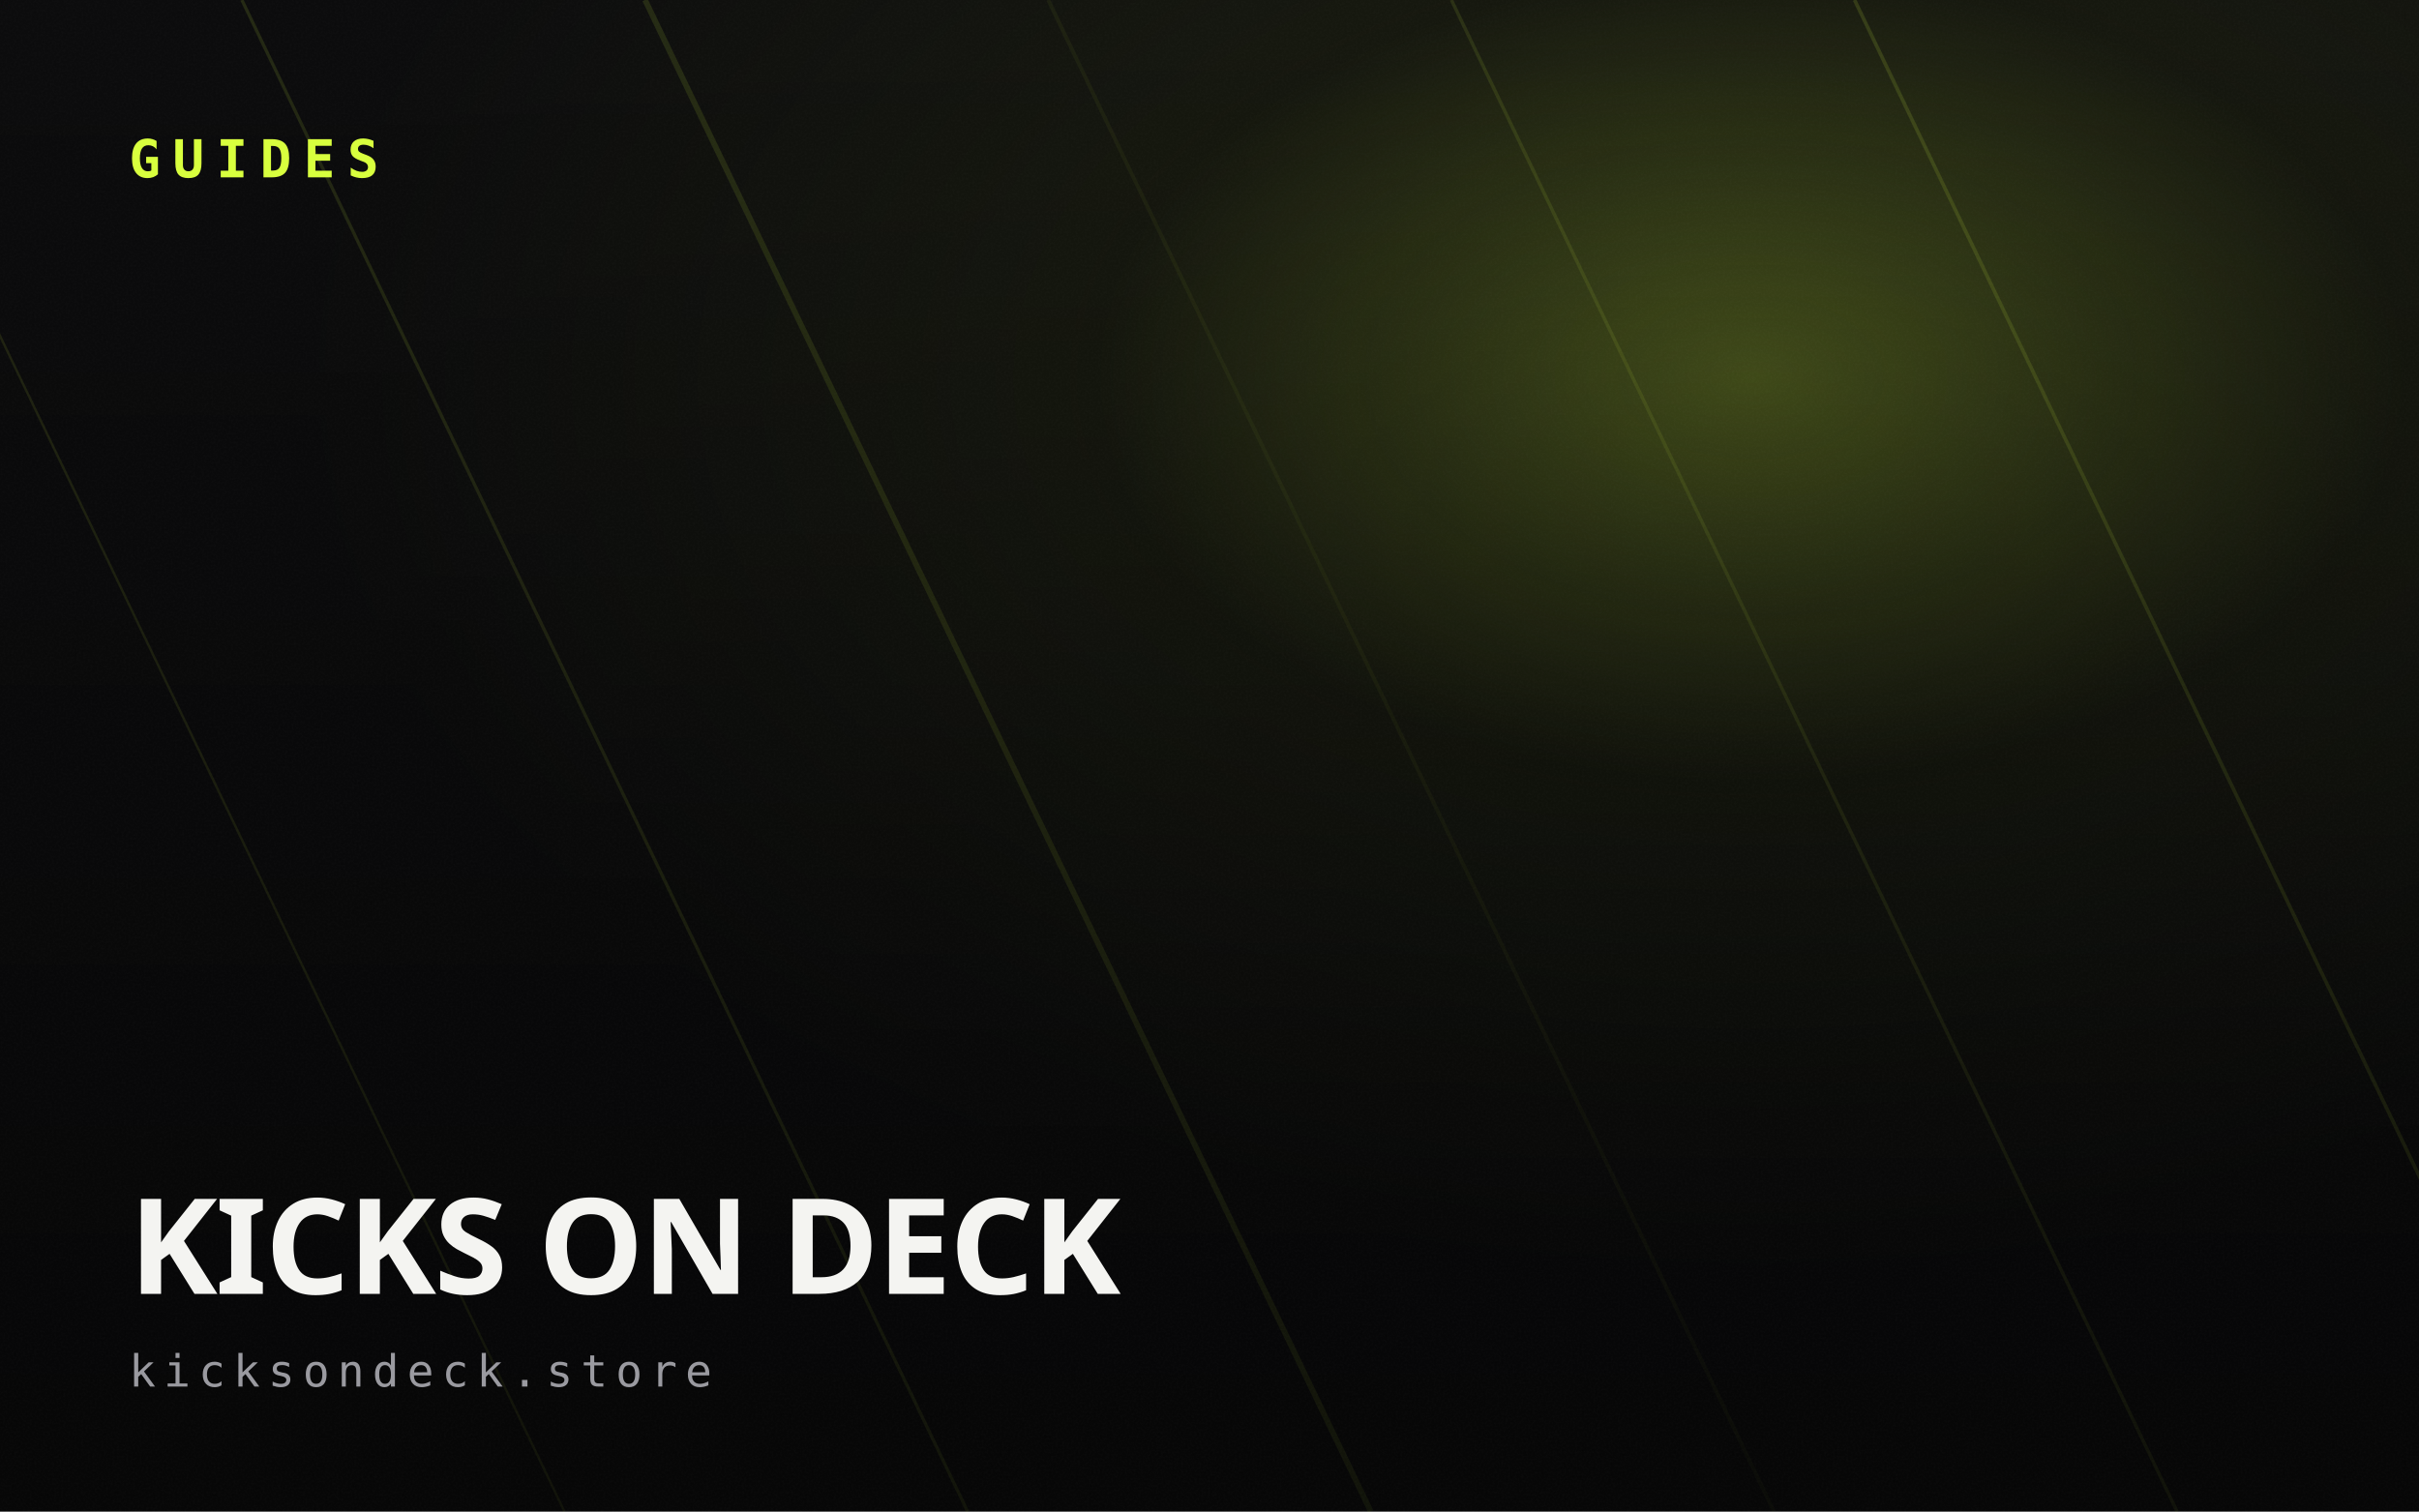
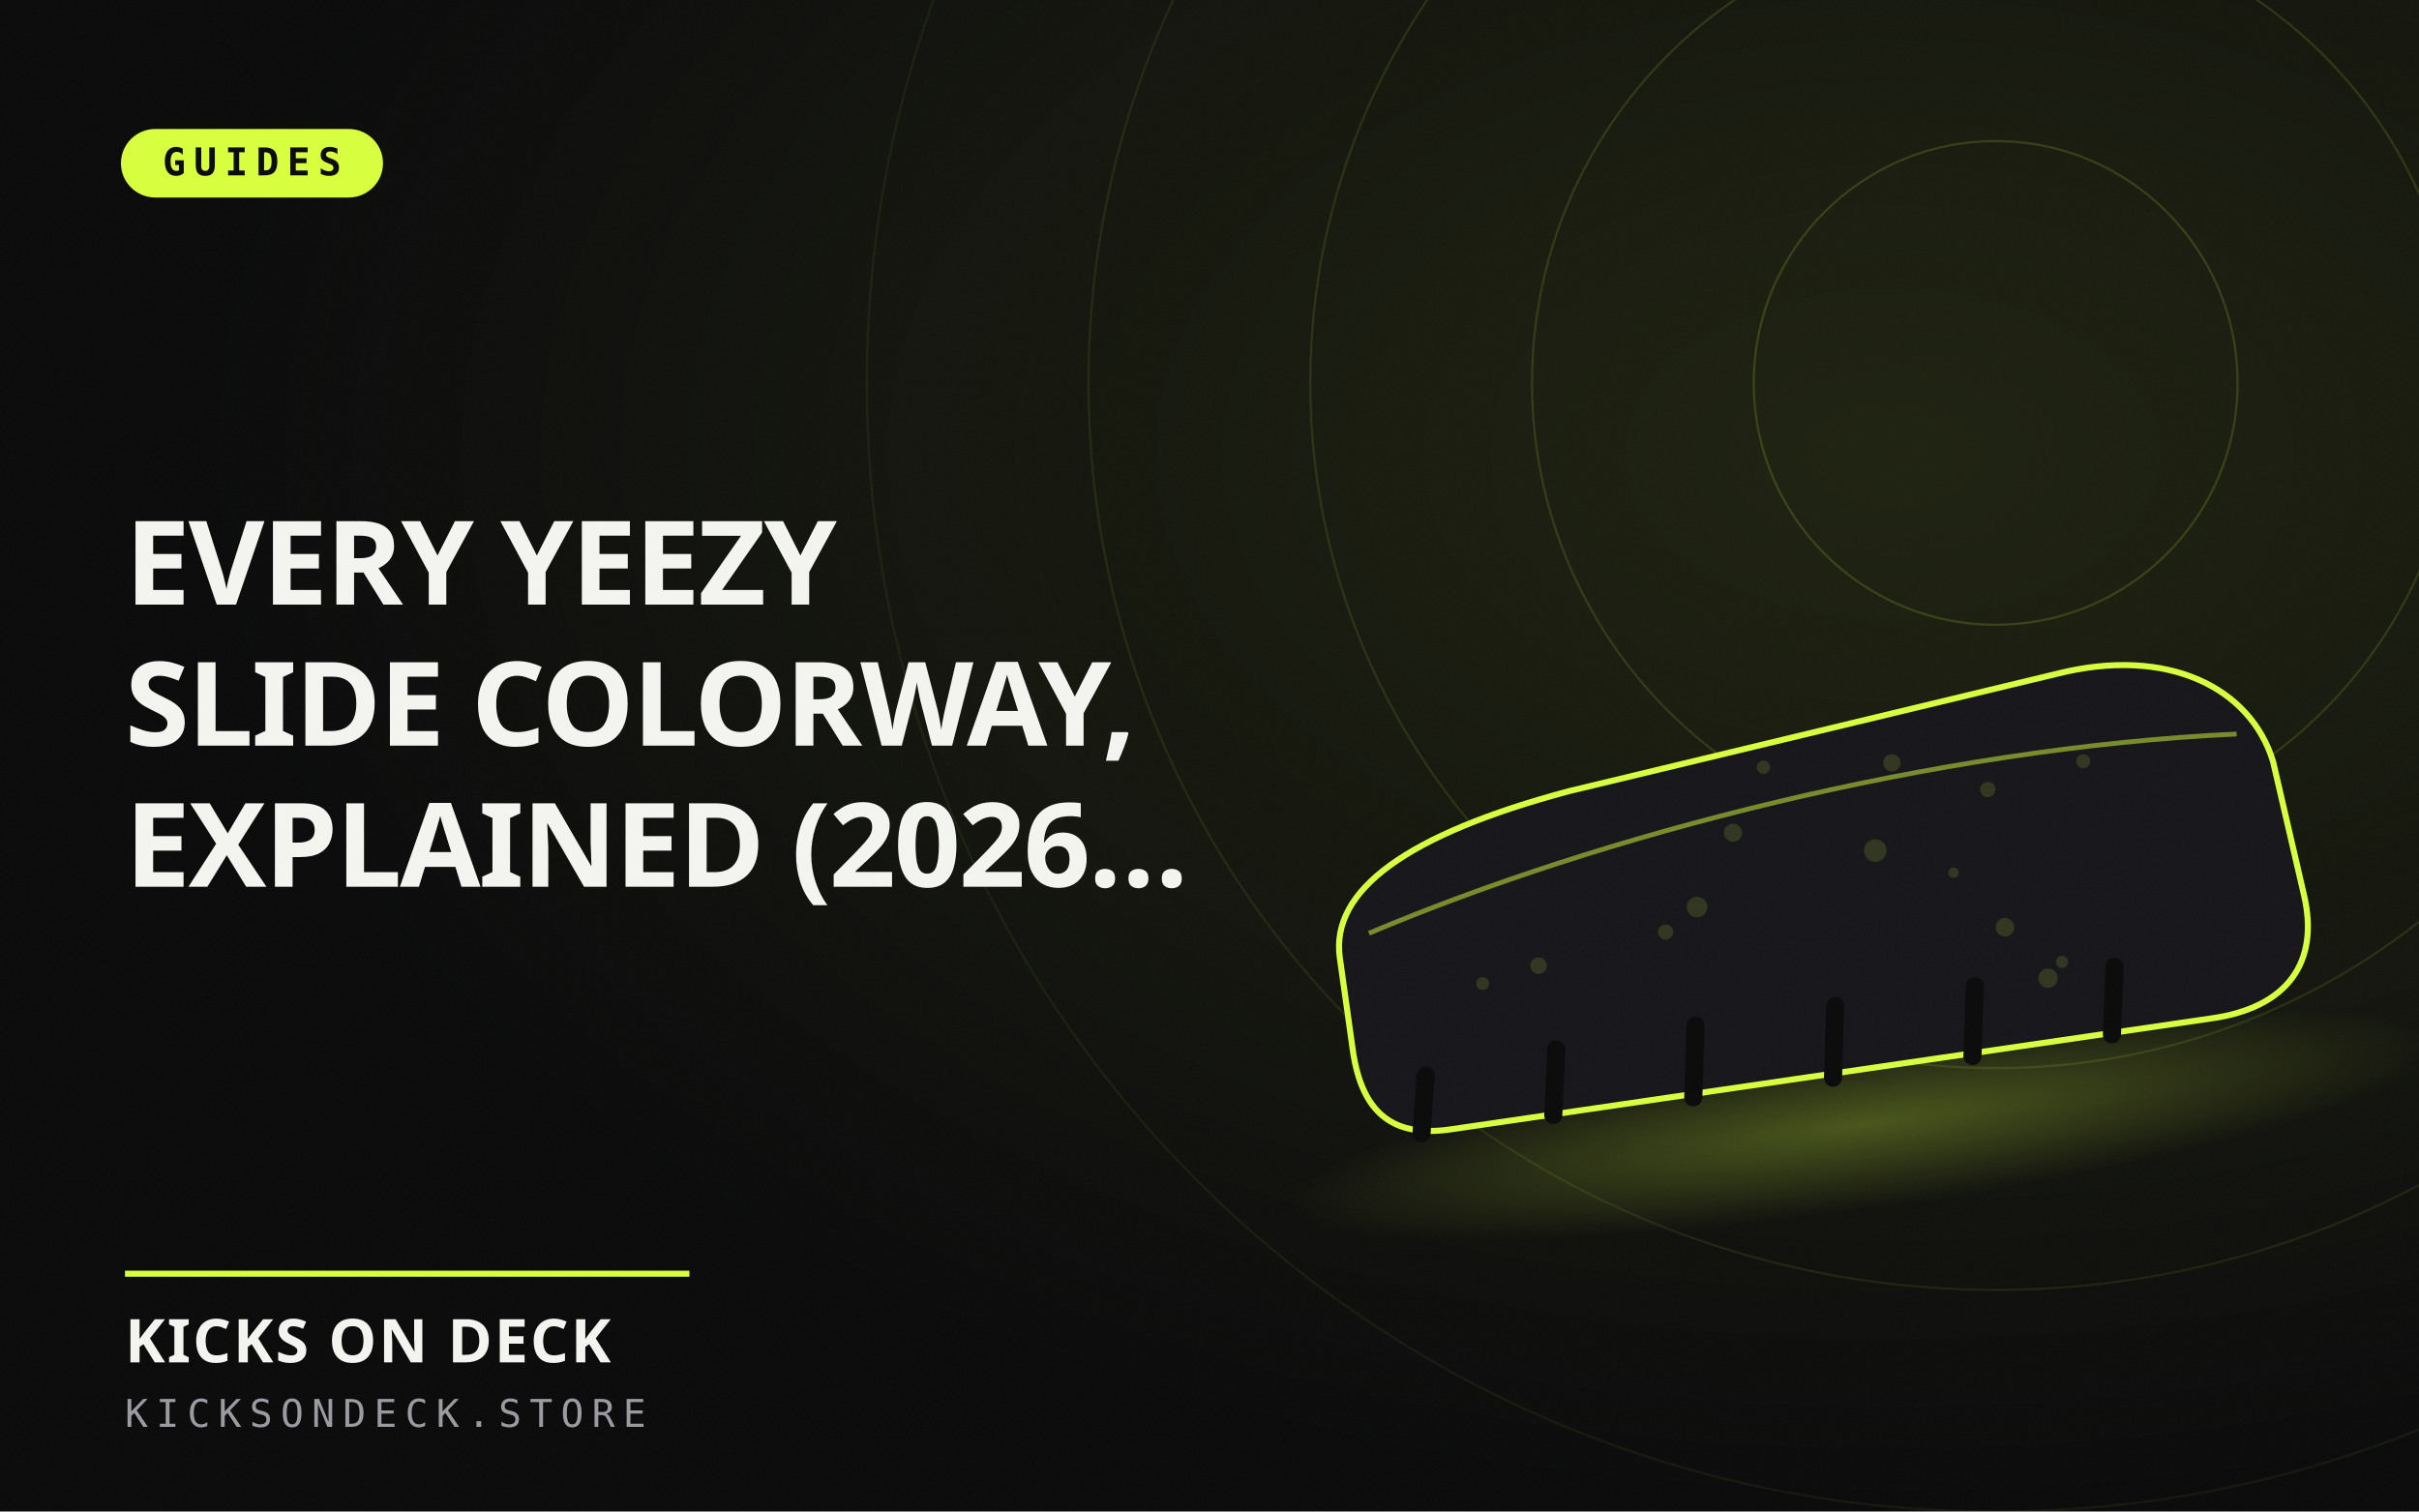
<svg xmlns="http://www.w3.org/2000/svg" viewBox="0 0 1200 750" width="1200" height="750" role="img" aria-label="Every Yeezy Slide Colorway, Explained (2026 Guide)">
  <defs>
-     <radialGradient id="glow" cx="72.2%" cy="24.9%" r="60%">
-       <stop offset="0%" stop-color="#d8ff3e" stop-opacity="0.30" />
-       <stop offset="45%" stop-color="#d8ff3e" stop-opacity="0.05" />
-       <stop offset="100%" stop-color="#d8ff3e" stop-opacity="0" />
-     </radialGradient>
    <filter id="grain">
      <feTurbulence type="fractalNoise" baseFrequency="0.9" numOctaves="2" stitchTiles="stitch" />
      <feColorMatrix type="saturate" values="0" />
      <feComponentTransfer>
        <feFuncA type="linear" slope="0.05" />
      </feComponentTransfer>
    </filter>
-     <linearGradient id="vig" x1="0" y1="0" x2="0" y2="1">
-       <stop offset="0%" stop-color="#000" stop-opacity="0" />
-       <stop offset="100%" stop-color="#000" stop-opacity="0.55" />
-     </linearGradient>
+     <radialGradient id="floor" cx="50%" cy="50%" r="50%">
+       <stop offset="0%" stop-color="#d8ff3e" stop-opacity="0.28" />
+       <stop offset="100%" stop-color="#d8ff3e" stop-opacity="0" />
+     </radialGradient>
+     <radialGradient id="wash" cx="78%" cy="30%" r="70%">
+       <stop offset="0%" stop-color="#d8ff3e" stop-opacity="0.10" />
+       <stop offset="100%" stop-color="#d8ff3e" stop-opacity="0" />
+     </radialGradient>
+     <clipPath id="shoeclip">
+       <path d="M24,150 C24,116 66,94 148,84 L396,60 C452,54 490,80 496,118 L502,186 C505,220 486,240 448,240 L66,242 C36,242 24,226 24,196 Z" />
+     </clipPath>
  </defs>
  <rect width="1200" height="750" fill="#0a0a0b" />
-   <rect width="1200" height="750" fill="url(#glow)" />
-   <line x1="-80" y1="0" x2="280" y2="750" stroke="#d8ff3e" stroke-width="1.2" opacity="0.116" />
-   <line x1="120" y1="0" x2="480" y2="750" stroke="#d8ff3e" stroke-width="1.6" opacity="0.124" />
-   <line x1="320" y1="0" x2="680" y2="750" stroke="#d8ff3e" stroke-width="2.8" opacity="0.120" />
-   <line x1="520" y1="0" x2="880" y2="750" stroke="#d8ff3e" stroke-width="1.9" opacity="0.054" />
-   <line x1="720" y1="0" x2="1080" y2="750" stroke="#d8ff3e" stroke-width="1.7" opacity="0.106" />
-   <line x1="920" y1="0" x2="1280" y2="750" stroke="#d8ff3e" stroke-width="1.8" opacity="0.140" />
-   <rect width="1200" height="750" fill="url(#vig)" />
-   <rect width="1200" height="750" filter="url(#grain)" opacity="0.6" />
+   <rect width="1200" height="750" fill="url(#wash)" />
+   <circle cx="990" cy="190" r="120" fill="none" stroke="#d8ff3e" stroke-width="1.1" opacity="0.160" />
+   <circle cx="990" cy="190" r="230" fill="none" stroke="#d8ff3e" stroke-width="1.1" opacity="0.135" />
+   <circle cx="990" cy="190" r="340" fill="none" stroke="#d8ff3e" stroke-width="1.1" opacity="0.110" />
+   <circle cx="990" cy="190" r="450" fill="none" stroke="#d8ff3e" stroke-width="1.1" opacity="0.085" />
+   <circle cx="990" cy="190" r="560" fill="none" stroke="#d8ff3e" stroke-width="1.1" opacity="0.060" />
+   <g transform="translate(620,330) rotate(-8)">
+     <ellipse cx="270" cy="268" rx="290" ry="42" fill="url(#floor)" />
+     <path d="M24,150 C24,116 66,94 148,84 L396,60 C452,54 490,80 496,118 L502,186 C505,220 486,240 448,240 L66,242 C36,242 24,226 24,196 Z" fill="#16161a" stroke="#d8ff3e" stroke-width="3" />
+     <g clip-path="url(#shoeclip)">
+       <circle cx="402.784" cy="104.795" r="3.5" fill="#d8ff3e" opacity="0.14" />
+       <circle cx="92.391" cy="172.527" r="3.2" fill="#d8ff3e" opacity="0.14" />
+       <circle cx="370.505" cy="208.969" r="4.8" fill="#d8ff3e" opacity="0.14" />
+       <circle cx="245.293" cy="85.638" r="3.3" fill="#d8ff3e" opacity="0.14" />
+       <circle cx="294.446" cy="134.33" r="5.6" fill="#d8ff3e" opacity="0.14" />
+       <circle cx="308.655" cy="92.368" r="4.3" fill="#d8ff3e" opacity="0.14" />
+       <circle cx="352.867" cy="180.965" r="4.6" fill="#d8ff3e" opacity="0.14" />
+       <circle cx="185.81" cy="159.877" r="3.8" fill="#d8ff3e" opacity="0.14" />
+       <circle cx="378.477" cy="201.928" r="3.0" fill="#d8ff3e" opacity="0.14" />
+       <circle cx="225.787" cy="115.735" r="4.5" fill="#d8ff3e" opacity="0.14" />
+       <circle cx="121.101" cy="167.663" r="4.1" fill="#d8ff3e" opacity="0.14" />
+       <circle cx="331.345" cy="150.578" r="2.6" fill="#d8ff3e" opacity="0.14" />
+       <circle cx="202.975" cy="149.811" r="5.1" fill="#d8ff3e" opacity="0.14" />
+       <circle cx="353.914" cy="112.089" r="3.8" fill="#d8ff3e" opacity="0.14" />
+     </g>
+     <path d="M52,242 L58,214 M118,242 L124,210 M188,243 L194,208 M258,243 L264,208 M328,242 L334,208 M398,241 L404,208" stroke="#0a0a0b" stroke-width="9" stroke-linecap="round" />
+     <path d="M40,140 C160,108 330,88 480,102" fill="none" stroke="#d8ff3e" stroke-width="2.4" opacity="0.5" />
+   </g>
  <g font-family="ui-monospace, monospace">
-     <text x="64" y="88" fill="#d8ff3e" font-size="26" letter-spacing="6" font-weight="700">GUIDES</text>
-     <text x="64" y="642" fill="#f4f4f1" font-size="66" font-weight="800" letter-spacing="-1" font-family="system-ui, sans-serif">KICKS ON DECK</text>
-     <text x="64" y="688" fill="#9a9aa0" font-size="22" letter-spacing="4">kicksondeck.store</text>
+     <rect x="60" y="64" rx="17" height="34" width="130" fill="#d8ff3e" />
+     <text x="125" y="87" fill="#0a0a0b" font-size="19" letter-spacing="4" font-weight="700" text-anchor="middle">GUIDES</text>
  </g>
+   <g font-family="system-ui, sans-serif" font-weight="800" fill="#f4f4f1" letter-spacing="-1">
+     <text x="62" y="300" font-size="58">EVERY YEEZY</text>
+     <text x="62" y="370" font-size="58">SLIDE COLORWAY,</text>
+     <text x="62" y="440" font-size="58">EXPLAINED (2026…</text>
+   </g>
+   <line x1="62" y1="632" x2="342" y2="632" stroke="#d8ff3e" stroke-width="3" />
+   <g font-family="ui-monospace, monospace">
+     <text x="62" y="676" fill="#f4f4f1" font-size="30" font-weight="800" letter-spacing="1" font-family="system-ui, sans-serif">KICKS ON DECK</text>
+     <text x="62" y="708" fill="#9a9aa0" font-size="19" letter-spacing="4">KICKSONDECK.STORE</text>
+   </g>
+   <rect width="1200" height="750" filter="url(#grain)" opacity="0.55" />
</svg>
